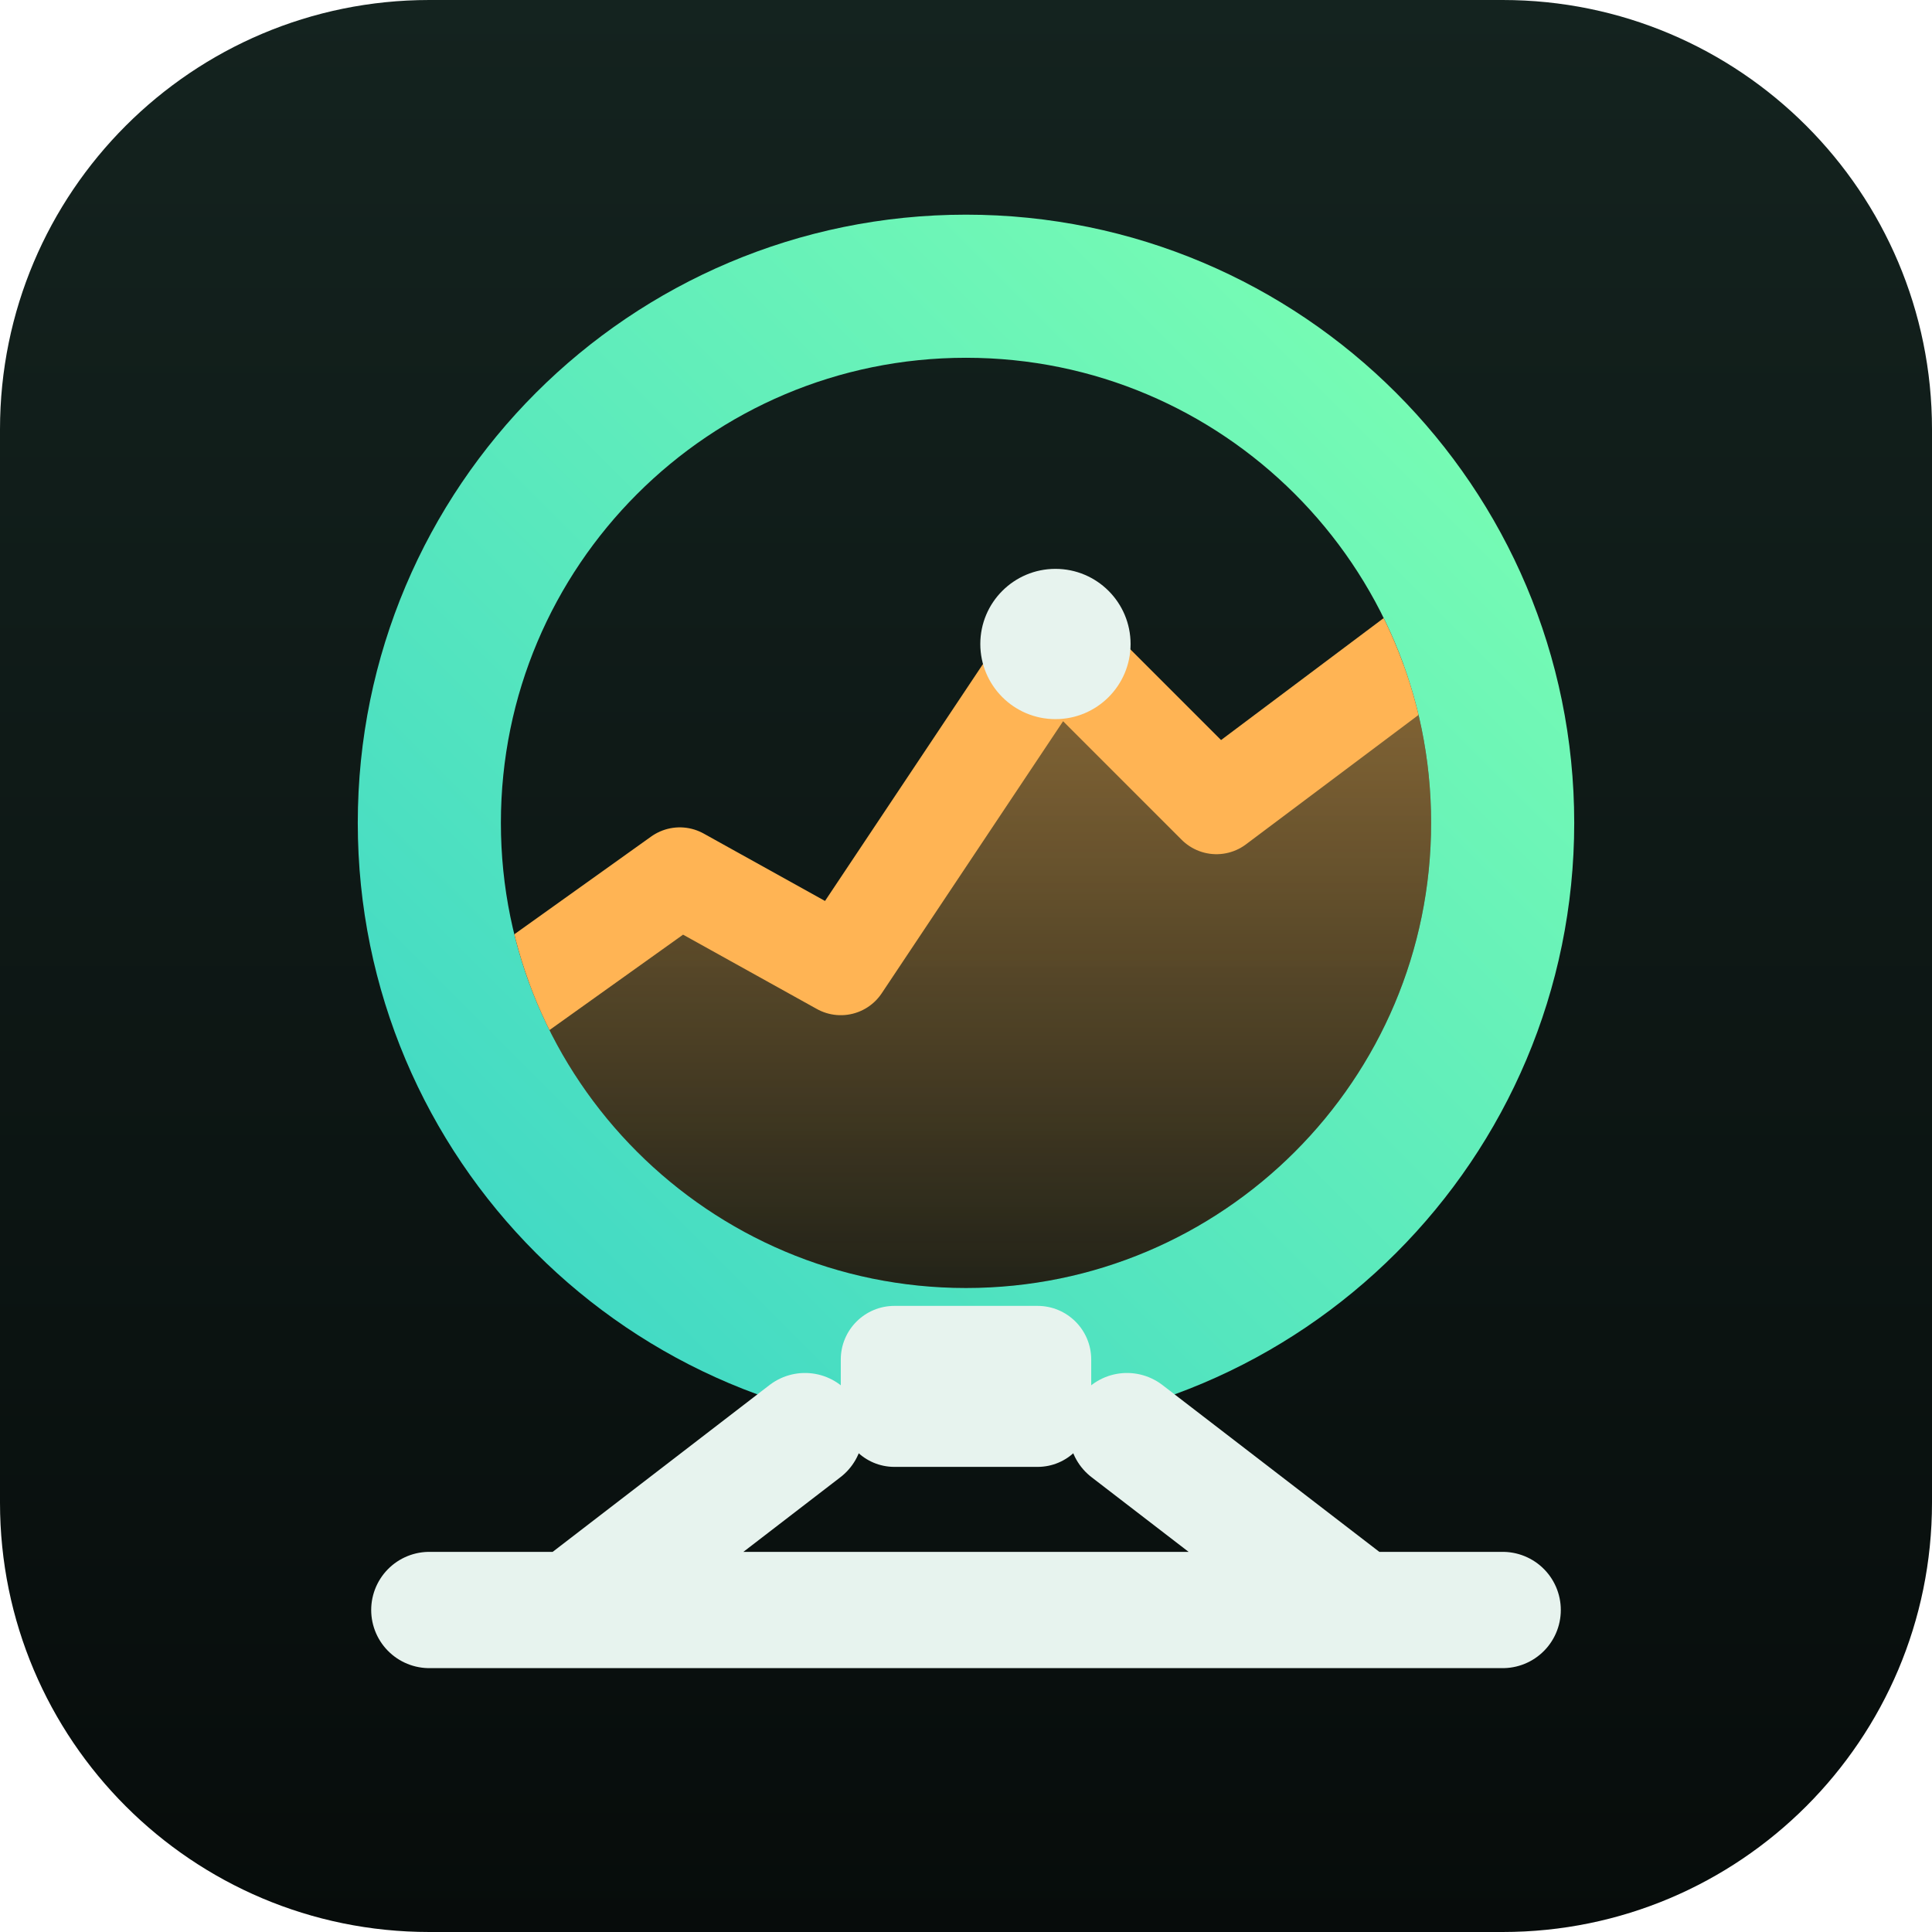
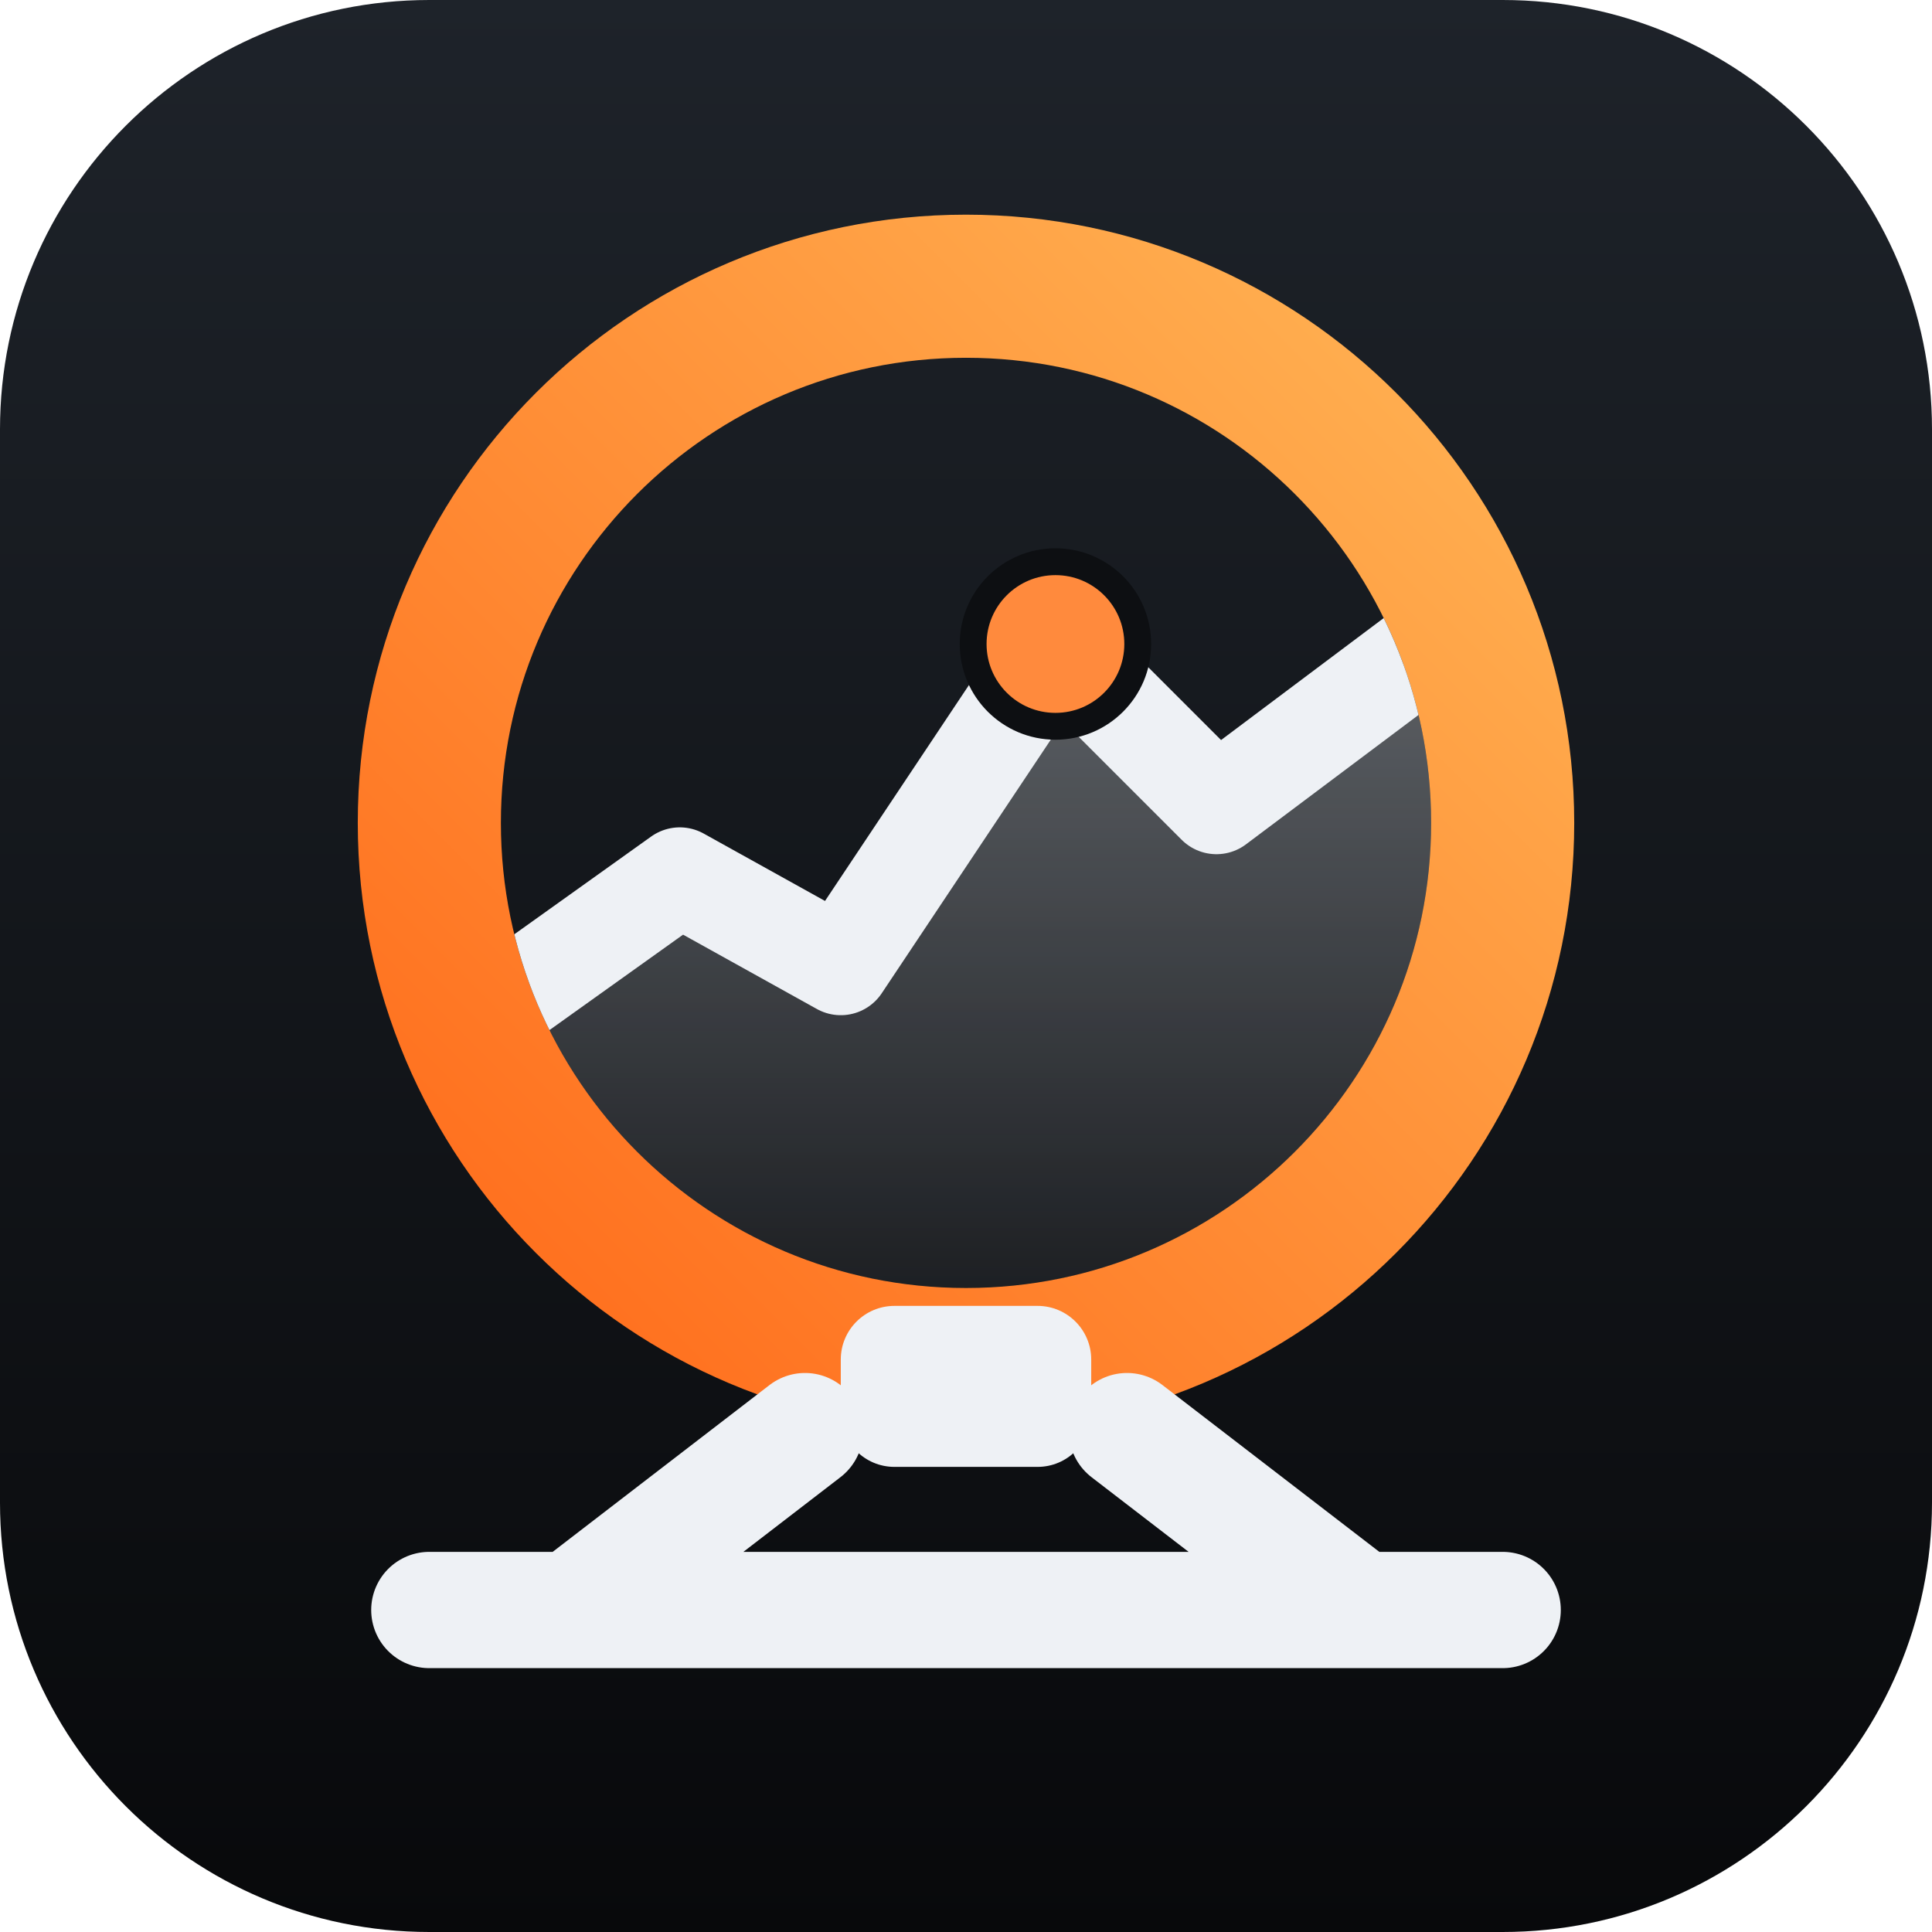
<svg xmlns="http://www.w3.org/2000/svg" viewBox="0 0 108 108" fill="none">
  <defs>
    <linearGradient id="rim" x1="0" y1="1" x2="1" y2="0">
-       <stop offset="0" stop-color="#3DD6C6" />
-       <stop offset="1" stop-color="#7CFFB2" />
+       <stop offset="0" stop-color="#FF6A1A" />
+       <stop offset="1" stop-color="#FFB454" />
    </linearGradient>
    <linearGradient id="bg" x1="0" y1="0" x2="0" y2="1">
-       <stop offset="0" stop-color="#14231F" />
-       <stop offset="1" stop-color="#070C0B" />
+       <stop offset="0" stop-color="#1E232A" />
+       <stop offset="1" stop-color="#08090B" />
    </linearGradient>
    <linearGradient id="hill" x1="0" y1="0" x2="0" y2="1">
-       <stop offset="0" stop-color="#FFB454" stop-opacity=".55" />
-       <stop offset="1" stop-color="#FFB454" stop-opacity="0" />
+       <stop offset="0" stop-color="#EEF1F5" stop-opacity=".35" />
+       <stop offset="1" stop-color="#EEF1F5" stop-opacity="0" />
    </linearGradient>
    <clipPath id="wheel">
      <circle cx="54" cy="46" r="26" />
    </clipPath>
  </defs>
  <rect width="108" height="108" rx="24" fill="url(#bg)" />
  <g id="mark">
    <circle cx="54" cy="46" r="30" stroke="url(#rim)" stroke-width="8" />
    <g clip-path="url(#wheel)">
      <path d="M24 59 L38 49 L47 54 L59 36 L68 45 L84 33 V80 H24 Z" fill="url(#hill)" />
-       <path d="M24 59 L38 49 L47 54 L59 36 L68 45 L84 33" stroke="#FFB454" stroke-width="5.5" stroke-linecap="round" stroke-linejoin="round" />
+       <path d="M24 59 L38 49 L47 54 L59 36 L68 45 L84 33" stroke="#EEF1F5" stroke-width="5.5" stroke-linecap="round" stroke-linejoin="round" />
    </g>
-     <circle cx="59" cy="36" r="4.2" fill="#E7F3EE" />
-     <rect x="47" y="73" width="14" height="9" rx="3" fill="#E7F3EE" />
-     <path d="M45 80 L32 90 M63 80 L76 90 M24 90 H84" stroke="#E7F3EE" stroke-width="6.5" stroke-linecap="round" stroke-linejoin="round" />
+     <circle cx="59" cy="36" r="4.6" fill="#FF8A3D" stroke="#0D0F12" stroke-width="1.5" />
+     <rect x="47" y="73" width="14" height="9" rx="3" fill="#EEF1F5" />
+     <path d="M45 80 L32 90 M63 80 L76 90 M24 90 H84" stroke="#EEF1F5" stroke-width="6.5" stroke-linecap="round" stroke-linejoin="round" />
  </g>
</svg>
